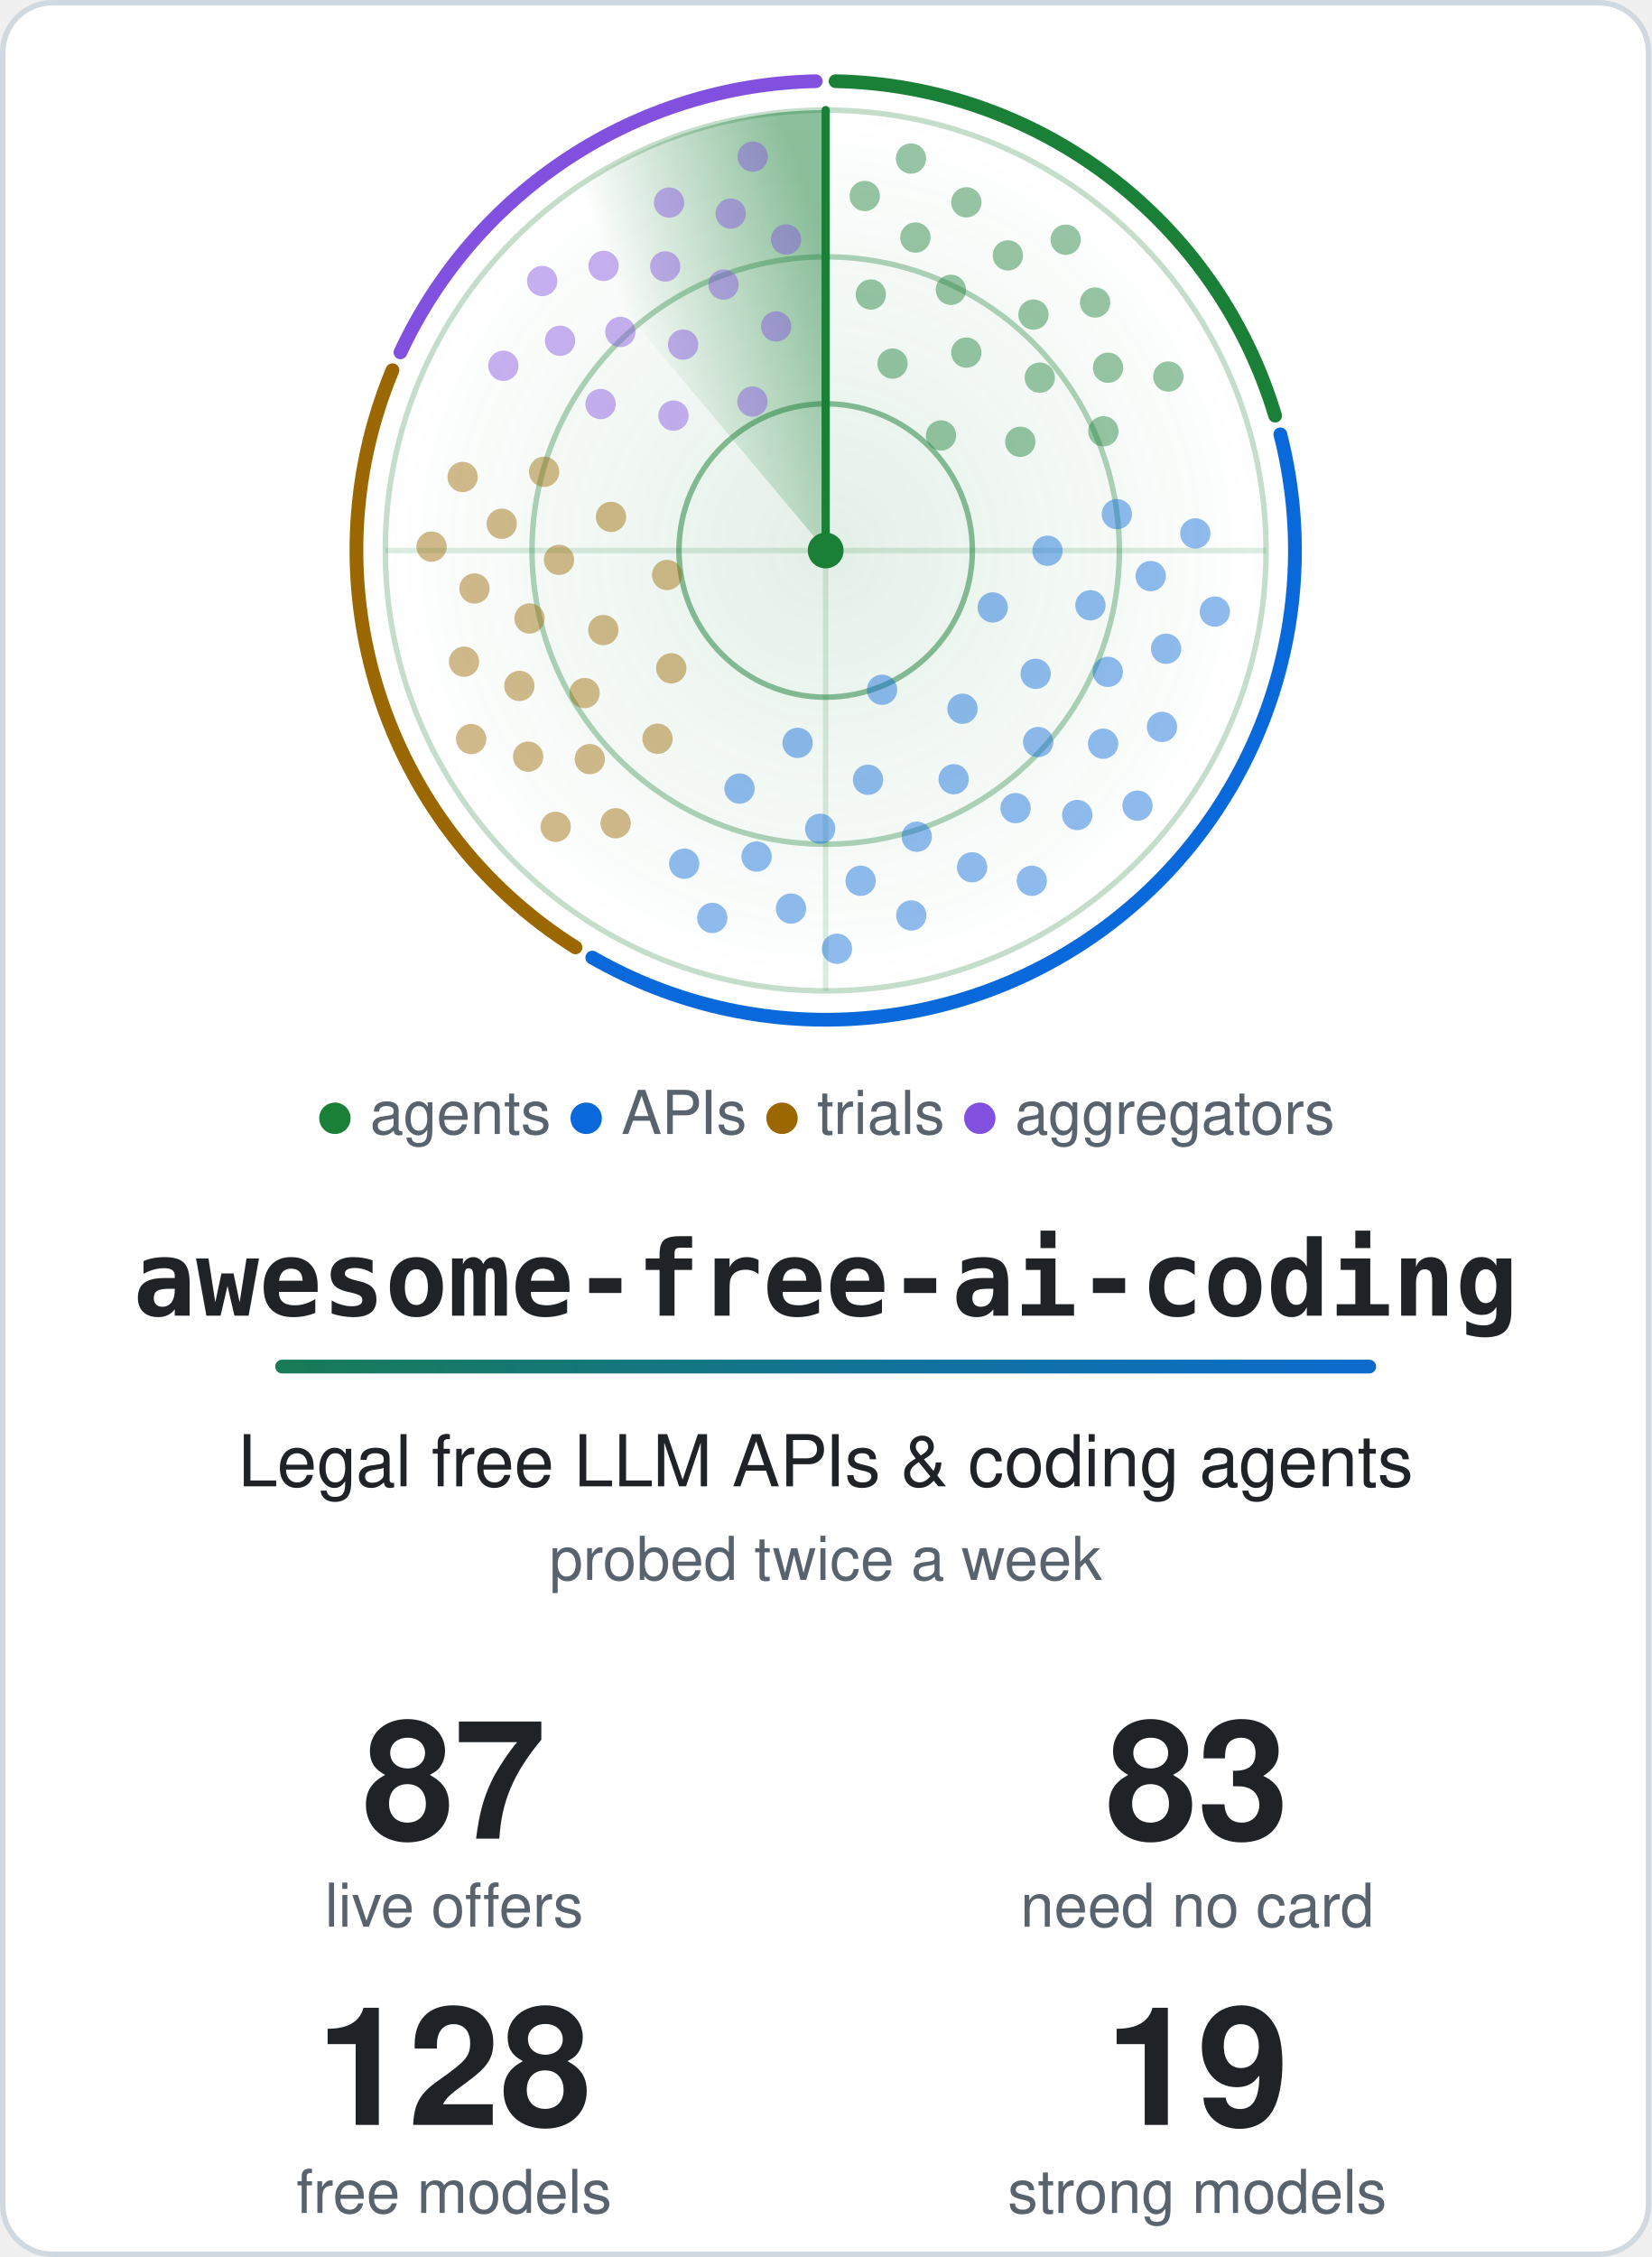
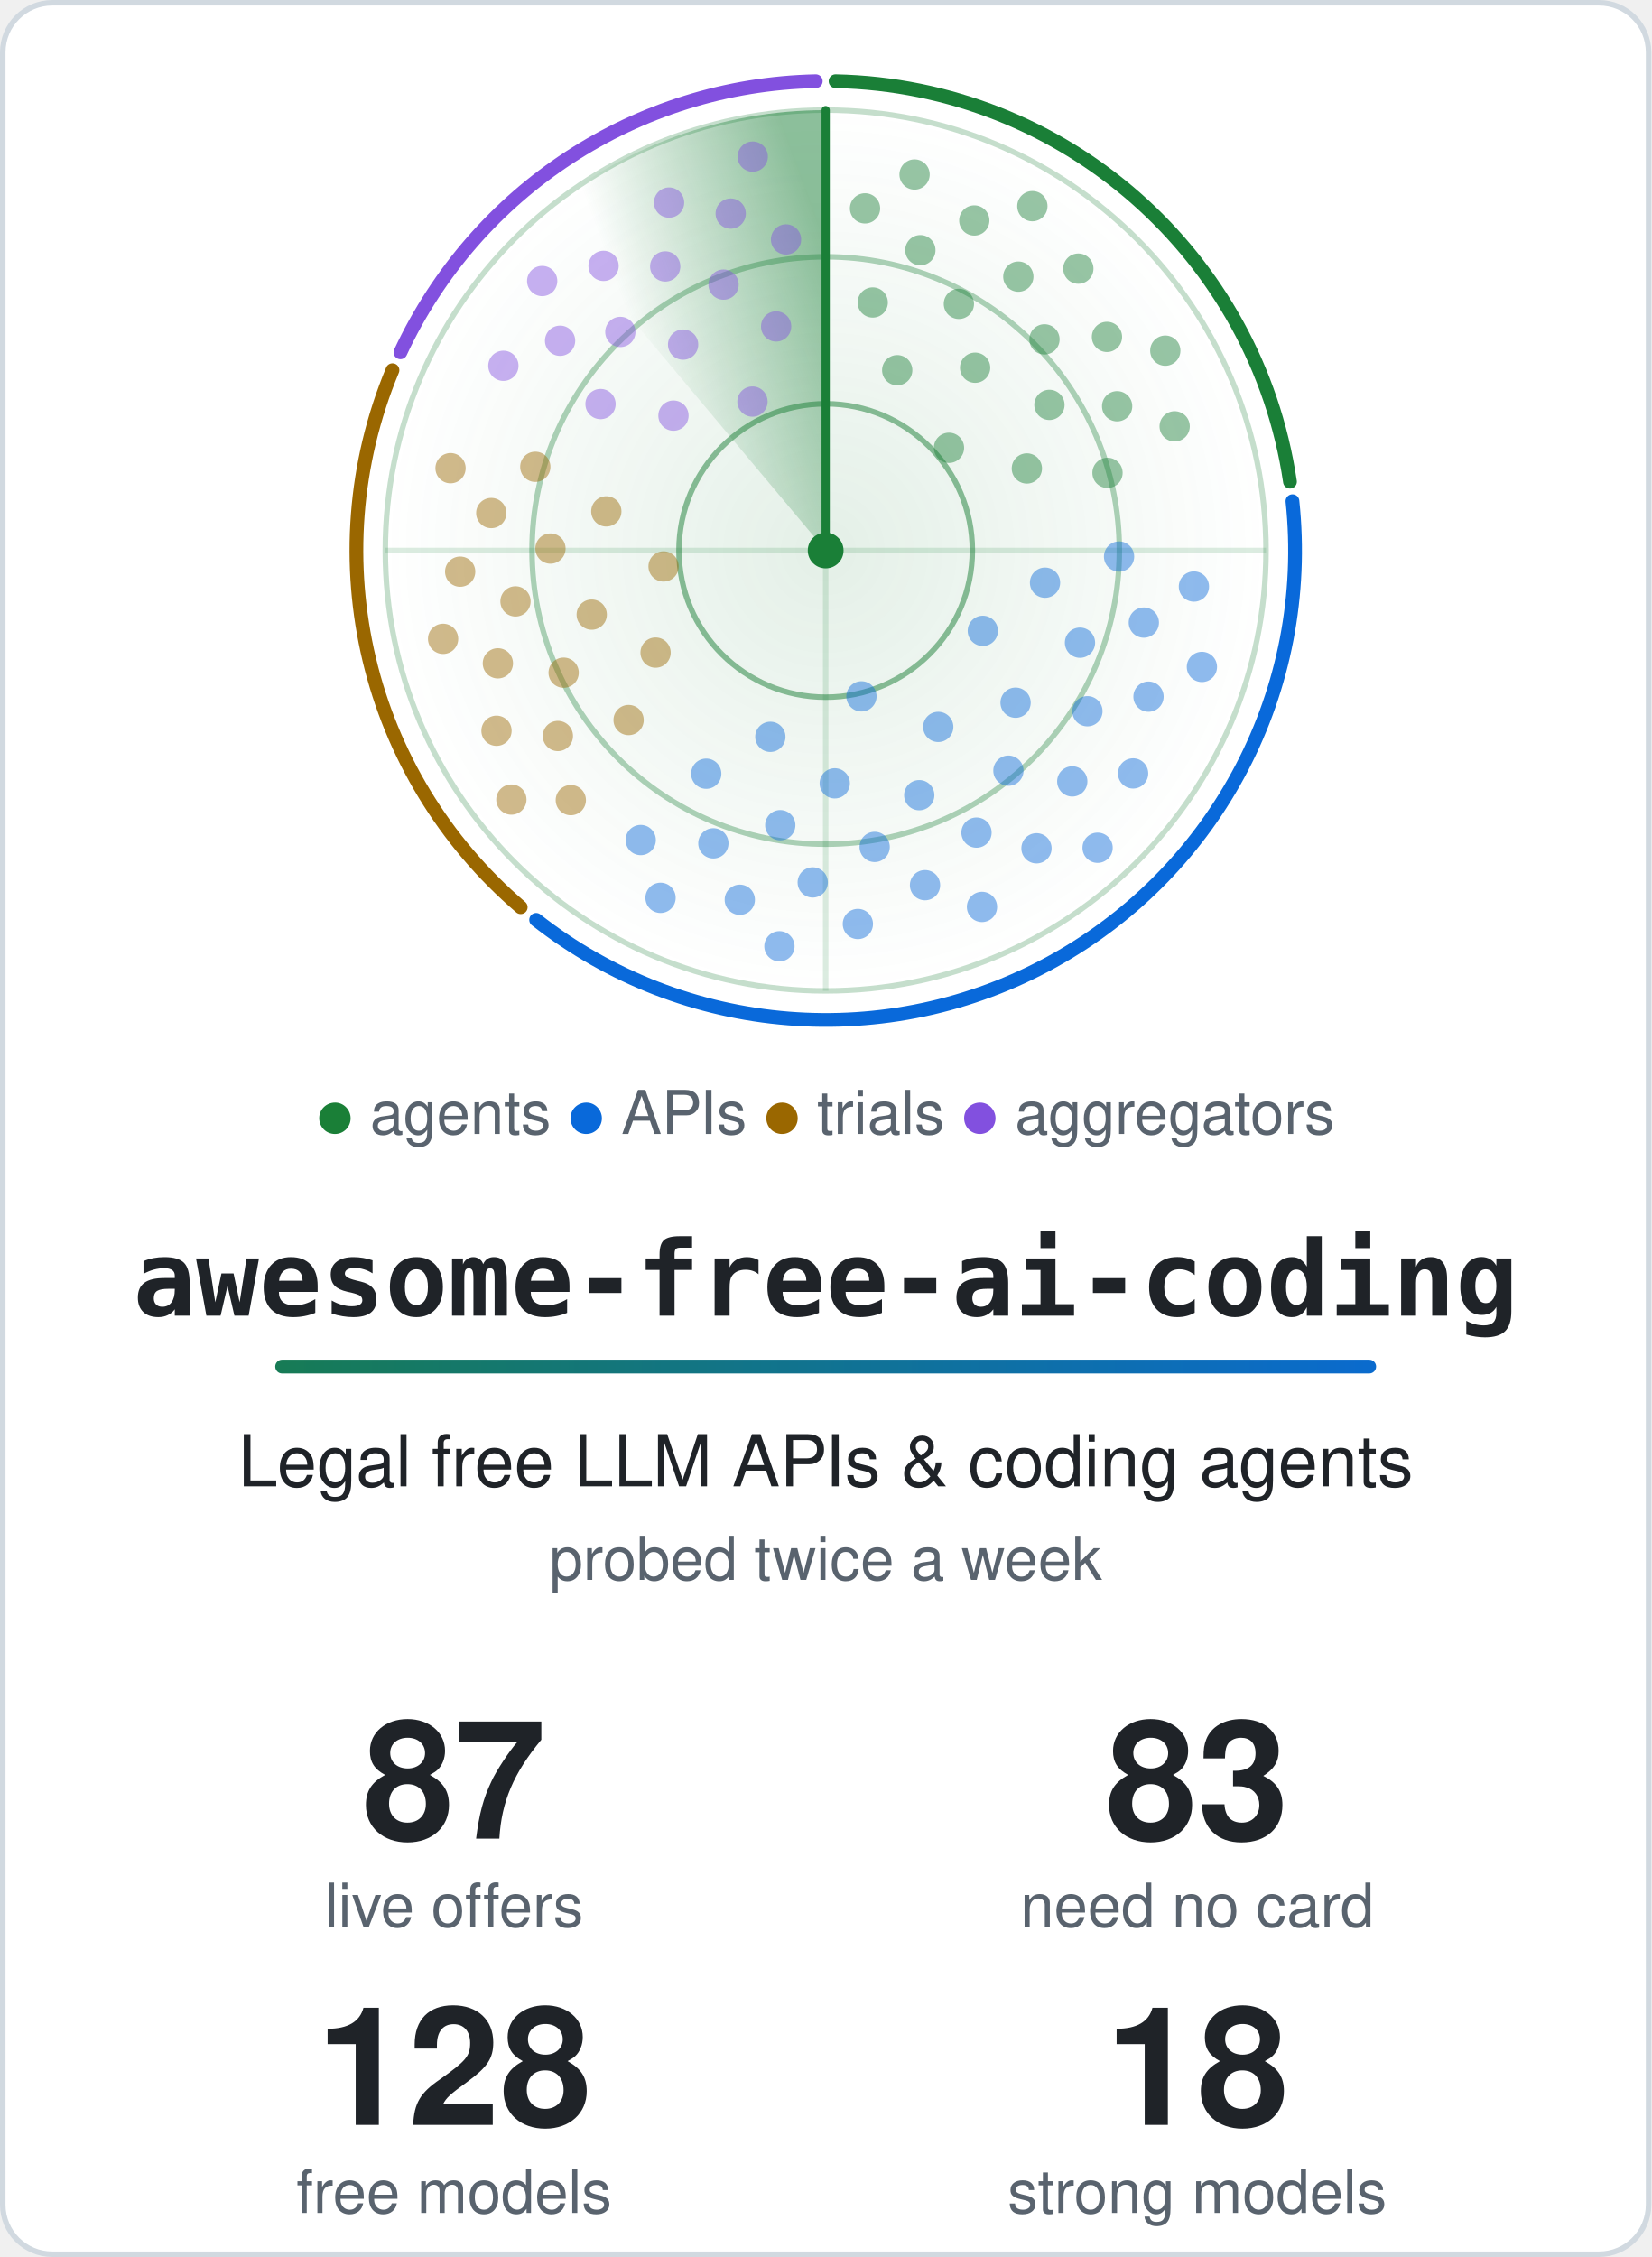
<svg xmlns="http://www.w3.org/2000/svg" width="600" height="820" viewBox="0 0 600 820" role="img" aria-labelledby="title">
  <style>.card{fill:#ffffff;stroke:#d1d9e0}.t{fill:#1f2328}.m{fill:#59636e}.ring{stroke:#1a7f37}.hub{fill:#1a7f37}.beam{stroke:#1a7f37}.s0,.s1,.g0,.g1{stop-color:#1a7f37}.a0{stop-color:#1a7f37}.a1{stop-color:#0969da}.dot.agents,.key.agents{fill:#1a7f37}.rim.agents{stroke:#1a7f37}.dot.apis,.key.apis{fill:#0969da}.rim.apis{stroke:#0969da}.dot.trials,.key.trials{fill:#9a6700}.rim.trials{stroke:#9a6700}.dot.aggregators,.key.aggregators{fill:#8250df}.rim.aggregators{stroke:#8250df}@media (prefers-color-scheme: dark) {.card{fill:#0d1117;stroke:#3d444d}.t{fill:#f0f6fc}.m{fill:#9198a1}.ring{stroke:#3fb950}.hub{fill:#3fb950}.beam{stroke:#3fb950}.s0,.s1,.g0,.g1{stop-color:#3fb950}.a0{stop-color:#3fb950}.a1{stop-color:#4493f8}.dot.agents,.key.agents{fill:#3fb950}.rim.agents{stroke:#3fb950}.dot.apis,.key.apis{fill:#4493f8}.rim.apis{stroke:#4493f8}.dot.trials,.key.trials{fill:#d29922}.rim.trials{stroke:#d29922}.dot.aggregators,.key.aggregators{fill:#ab7df8}.rim.aggregators{stroke:#ab7df8}}.rim{fill:none}.s0{stop-opacity:.5}.s1,.g1{stop-opacity:0}.g0{stop-opacity:.12}.dot{opacity:.45;animation:ping 6s linear infinite}@keyframes ping{0%,4%{opacity:1}55%,100%{opacity:.45}}.turning{animation:turn 6s linear infinite}@keyframes turn{to{transform:rotate(360deg)}}@media (prefers-reduced-motion: reduce) {.dot { animation: none; opacity: 1 } .turning { animation: none }}</style>
  <defs>
    <linearGradient id="accent" gradientUnits="userSpaceOnUse" x1="0" y1="0" x2="540" y2="0">
      <stop class="a0" offset="0" />
      <stop class="a1" offset="1" />
    </linearGradient>
  </defs>
  <rect class="card" x="1" y="1" width="598" height="818" rx="18" stroke-width="2" />
  <defs>
    <radialGradient id="glow">
      <stop class="g0" offset="0" />
      <stop class="g1" offset="1" />
    </radialGradient>
  </defs>
  <circle cx="300.0" cy="200.0" r="160.0" fill="url(#glow)" />
  <circle class="ring" cx="300.0" cy="200.0" r="53.3" fill="none" stroke-width="2" stroke-opacity=".5" />
  <circle class="ring" cx="300.0" cy="200.0" r="106.7" fill="none" stroke-width="2" stroke-opacity=".35" />
  <circle class="ring" cx="300.0" cy="200.0" r="160.0" fill="none" stroke-width="2" stroke-opacity=".25" />
  <path class="ring" d="M140.0 200.0H460.0M300.0 40.0V360.0" stroke-width="2" stroke-opacity=".15" />
-   <path class="rim agents" d="M303.6 29.5A170.5 170.5 0 0 1 463.3 151.0" stroke-width="5" stroke-linecap="round" />
-   <path class="rim apis" d="M465.2 157.8A170.5 170.5 0 0 1 215.2 347.9" stroke-width="5" stroke-linecap="round" />
-   <path class="rim trials" d="M209.1 344.2A170.5 170.5 0 0 1 142.6 134.5" stroke-width="5" stroke-linecap="round" />
+   <path class="rim agents" d="M303.6 29.5A170.5 170.5 0 0 1 468.7 175.0" stroke-width="5" stroke-linecap="round" />
+   <path class="rim apis" d="M469.6 182.1A170.5 170.5 0 0 1 194.8 334.2" stroke-width="5" stroke-linecap="round" />
+   <path class="rim trials" d="M189.2 329.6A170.5 170.5 0 0 1 142.6 134.5" stroke-width="5" stroke-linecap="round" />
  <path class="rim aggregators" d="M145.5 128.0A170.5 170.5 0 0 1 296.4 29.5" stroke-width="5" stroke-linecap="round" />
  <defs>
    <linearGradient id="sweep" gradientUnits="userSpaceOnUse" x1="300.0" y1="88.0" x2="228.0" y2="114.2">
      <stop class="s0" offset="0" />
      <stop class="s1" offset="1" />
    </linearGradient>
  </defs>
  <g class="turning" style="transform-origin:300.0px 200.0px">
    <path fill="url(#sweep)" d="M300.0 200.0L197.2 77.4A160.0 160.0 0 0 1 300.0 40.0Z" />
    <line class="beam" x1="300.0" y1="200.0" x2="300.0" y2="40.0" stroke-width="3" stroke-linecap="round" />
  </g>
-   <circle class="dot agents" cx="341.9" cy="158.2" r="5.5" style="animation-delay:0.75s" />
-   <circle class="dot agents" cx="324.3" cy="132.1" r="5.5" style="animation-delay:0.33s" />
-   <circle class="dot agents" cx="370.7" cy="160.5" r="5.5" style="animation-delay:1.01s" />
-   <circle class="dot agents" cx="351.1" cy="128.1" r="5.5" style="animation-delay:0.59s" />
-   <circle class="dot agents" cx="316.4" cy="107.0" r="5.5" style="animation-delay:0.17s" />
-   <circle class="dot agents" cx="377.8" cy="137.2" r="5.5" style="animation-delay:0.85s" />
-   <circle class="dot agents" cx="345.5" cy="105.3" r="5.5" style="animation-delay:0.43s" />
-   <circle class="dot agents" cx="400.9" cy="156.7" r="5.5" style="animation-delay:1.11s" />
-   <circle class="dot agents" cx="375.5" cy="114.3" r="5.5" style="animation-delay:0.69s" />
-   <circle class="dot agents" cx="332.6" cy="86.3" r="5.5" style="animation-delay:0.27s" />
-   <circle class="dot agents" cx="402.6" cy="133.6" r="5.5" style="animation-delay:0.95s" />
-   <circle class="dot agents" cx="366.2" cy="92.8" r="5.5" style="animation-delay:0.53s" />
-   <circle class="dot agents" cx="314.2" cy="71.2" r="5.5" style="animation-delay:0.10s" />
-   <circle class="dot agents" cx="397.9" cy="109.9" r="5.5" style="animation-delay:0.79s" />
-   <circle class="dot agents" cx="351.1" cy="73.5" r="5.5" style="animation-delay:0.37s" />
-   <circle class="dot agents" cx="424.5" cy="136.8" r="5.5" style="animation-delay:1.05s" />
-   <circle class="dot agents" cx="387.2" cy="87.1" r="5.5" style="animation-delay:0.63s" />
-   <circle class="dot agents" cx="331.0" cy="57.6" r="5.5" style="animation-delay:0.20s" />
-   <circle class="dot apis" cx="320.5" cy="250.6" r="5.5" style="animation-delay:2.63s" />
-   <circle class="dot apis" cx="360.7" cy="220.7" r="5.5" style="animation-delay:1.81s" />
-   <circle class="dot apis" cx="289.8" cy="269.9" r="5.5" style="animation-delay:3.14s" />
-   <circle class="dot apis" cx="349.7" cy="257.5" r="5.5" style="animation-delay:2.32s" />
-   <circle class="dot apis" cx="380.6" cy="200.1" r="5.5" style="animation-delay:1.50s" />
-   <circle class="dot apis" cx="315.4" cy="283.3" r="5.5" style="animation-delay:2.83s" />
-   <circle class="dot apis" cx="376.3" cy="244.8" r="5.5" style="animation-delay:2.01s" />
-   <circle class="dot apis" cx="268.7" cy="286.5" r="5.5" style="animation-delay:3.33s" />
-   <circle class="dot apis" cx="346.5" cy="283.1" r="5.5" style="animation-delay:2.51s" />
-   <circle class="dot apis" cx="396.2" cy="219.9" r="5.5" style="animation-delay:1.69s" />
-   <circle class="dot apis" cx="298.0" cy="301.1" r="5.5" style="animation-delay:3.02s" />
-   <circle class="dot apis" cx="377.2" cy="269.6" r="5.5" style="animation-delay:2.20s" />
-   <circle class="dot apis" cx="405.8" cy="186.8" r="5.5" style="animation-delay:1.38s" />
-   <circle class="dot apis" cx="333.1" cy="304.0" r="5.5" style="animation-delay:2.71s" />
-   <circle class="dot apis" cx="402.5" cy="244.1" r="5.5" style="animation-delay:1.89s" />
-   <circle class="dot apis" cx="274.9" cy="311.2" r="5.5" style="animation-delay:3.21s" />
-   <circle class="dot apis" cx="369.0" cy="293.6" r="5.5" style="animation-delay:2.39s" />
-   <circle class="dot apis" cx="418.1" cy="209.3" r="5.5" style="animation-delay:1.58s" />
-   <circle class="dot apis" cx="312.7" cy="320.0" r="5.5" style="animation-delay:2.90s" />
-   <circle class="dot apis" cx="400.8" cy="270.2" r="5.5" style="animation-delay:2.08s" />
-   <circle class="dot apis" cx="248.6" cy="313.8" r="5.5" style="animation-delay:3.40s" />
-   <circle class="dot apis" cx="353.2" cy="315.1" r="5.5" style="animation-delay:2.59s" />
-   <circle class="dot apis" cx="423.7" cy="235.7" r="5.5" style="animation-delay:1.77s" />
-   <circle class="dot apis" cx="287.4" cy="330.1" r="5.5" style="animation-delay:3.09s" />
-   <circle class="dot apis" cx="391.4" cy="296.1" r="5.5" style="animation-delay:2.27s" />
-   <circle class="dot apis" cx="434.3" cy="193.8" r="5.5" style="animation-delay:1.46s" />
-   <circle class="dot apis" cx="331.1" cy="332.6" r="5.5" style="animation-delay:2.78s" />
-   <circle class="dot apis" cx="422.2" cy="264.1" r="5.5" style="animation-delay:1.96s" />
-   <circle class="dot apis" cx="258.8" cy="333.5" r="5.5" style="animation-delay:3.29s" />
-   <circle class="dot apis" cx="374.9" cy="320.0" r="5.5" style="animation-delay:2.47s" />
-   <circle class="dot apis" cx="441.4" cy="222.2" r="5.5" style="animation-delay:1.65s" />
-   <circle class="dot apis" cx="304.1" cy="344.7" r="5.5" style="animation-delay:2.97s" />
-   <circle class="dot apis" cx="413.3" cy="292.7" r="5.5" style="animation-delay:2.15s" />
-   <circle class="dot trials" cx="242.4" cy="208.9" r="5.5" style="animation-delay:4.35s" />
-   <circle class="dot trials" cx="243.9" cy="242.8" r="5.5" style="animation-delay:3.88s" />
-   <circle class="dot trials" cx="222.0" cy="187.8" r="5.5" style="animation-delay:4.65s" />
-   <circle class="dot trials" cx="219.2" cy="228.9" r="5.5" style="animation-delay:4.17s" />
-   <circle class="dot trials" cx="238.9" cy="268.4" r="5.5" style="animation-delay:3.70s" />
-   <circle class="dot trials" cx="203.1" cy="203.4" r="5.5" style="animation-delay:4.47s" />
-   <circle class="dot trials" cx="212.4" cy="251.8" r="5.5" style="animation-delay:3.99s" />
-   <circle class="dot trials" cx="197.7" cy="171.4" r="5.5" style="animation-delay:4.76s" />
-   <circle class="dot trials" cx="192.4" cy="224.7" r="5.5" style="animation-delay:4.28s" />
-   <circle class="dot trials" cx="214.3" cy="275.8" r="5.5" style="animation-delay:3.81s" />
-   <circle class="dot trials" cx="182.3" cy="190.3" r="5.5" style="animation-delay:4.58s" />
-   <circle class="dot trials" cx="188.7" cy="249.2" r="5.5" style="animation-delay:4.10s" />
-   <circle class="dot trials" cx="223.7" cy="299.1" r="5.5" style="animation-delay:3.63s" />
-   <circle class="dot trials" cx="172.4" cy="213.8" r="5.5" style="animation-delay:4.40s" />
-   <circle class="dot trials" cx="191.9" cy="274.9" r="5.5" style="animation-delay:3.92s" />
-   <circle class="dot trials" cx="168.1" cy="173.3" r="5.5" style="animation-delay:4.69s" />
-   <circle class="dot trials" cx="168.6" cy="240.4" r="5.5" style="animation-delay:4.22s" />
-   <circle class="dot trials" cx="201.9" cy="300.4" r="5.5" style="animation-delay:3.74s" />
-   <circle class="dot trials" cx="156.8" cy="198.6" r="5.5" style="animation-delay:4.51s" />
-   <circle class="dot trials" cx="171.2" cy="268.5" r="5.5" style="animation-delay:4.03s" />
+   <circle class="dot agents" cx="344.8" cy="162.7" r="5.5" style="animation-delay:0.84s" />
+   <circle class="dot agents" cx="326.0" cy="134.5" r="5.5" style="animation-delay:0.36s" />
+   <circle class="dot agents" cx="373.1" cy="170.2" r="5.5" style="animation-delay:1.13s" />
+   <circle class="dot agents" cx="354.3" cy="133.6" r="5.5" style="animation-delay:0.65s" />
+   <circle class="dot agents" cx="317.1" cy="109.9" r="5.5" style="animation-delay:0.18s" />
+   <circle class="dot agents" cx="381.3" cy="147.1" r="5.5" style="animation-delay:0.95s" />
+   <circle class="dot agents" cx="348.4" cy="110.4" r="5.5" style="animation-delay:0.47s" />
+   <circle class="dot agents" cx="402.4" cy="171.8" r="5.5" style="animation-delay:1.24s" />
+   <circle class="dot agents" cx="379.5" cy="123.3" r="5.5" style="animation-delay:0.77s" />
+   <circle class="dot agents" cx="334.4" cy="90.9" r="5.5" style="animation-delay:0.29s" />
+   <circle class="dot agents" cx="405.9" cy="147.6" r="5.5" style="animation-delay:1.06s" />
+   <circle class="dot agents" cx="370.0" cy="100.5" r="5.5" style="animation-delay:0.59s" />
+   <circle class="dot agents" cx="314.3" cy="75.7" r="5.5" style="animation-delay:0.11s" />
+   <circle class="dot agents" cx="402.2" cy="122.4" r="5.5" style="animation-delay:0.88s" />
+   <circle class="dot agents" cx="354.0" cy="80.1" r="5.5" style="animation-delay:0.40s" />
+   <circle class="dot agents" cx="426.8" cy="154.9" r="5.5" style="animation-delay:1.17s" />
+   <circle class="dot agents" cx="391.8" cy="97.6" r="5.5" style="animation-delay:0.70s" />
+   <circle class="dot agents" cx="332.3" cy="63.4" r="5.5" style="animation-delay:0.22s" />
+   <circle class="dot agents" cx="423.4" cy="127.4" r="5.5" style="animation-delay:0.99s" />
+   <circle class="dot agents" cx="375.1" cy="74.9" r="5.5" style="animation-delay:0.52s" />
+   <circle class="dot apis" cx="313.0" cy="253.0" r="5.5" style="animation-delay:2.77s" />
+   <circle class="dot apis" cx="357.1" cy="229.2" r="5.5" style="animation-delay:1.95s" />
+   <circle class="dot apis" cx="279.9" cy="267.7" r="5.5" style="animation-delay:3.28s" />
+   <circle class="dot apis" cx="340.9" cy="264.1" r="5.5" style="animation-delay:2.46s" />
+   <circle class="dot apis" cx="379.7" cy="211.7" r="5.5" style="animation-delay:1.64s" />
+   <circle class="dot apis" cx="303.3" cy="284.6" r="5.5" style="animation-delay:2.96s" />
+   <circle class="dot apis" cx="369.0" cy="255.3" r="5.5" style="animation-delay:2.14s" />
+   <circle class="dot apis" cx="256.6" cy="281.1" r="5.5" style="animation-delay:3.47s" />
+   <circle class="dot apis" cx="334.0" cy="288.9" r="5.5" style="animation-delay:2.65s" />
+   <circle class="dot apis" cx="392.4" cy="233.5" r="5.5" style="animation-delay:1.83s" />
+   <circle class="dot apis" cx="283.5" cy="299.8" r="5.5" style="animation-delay:3.16s" />
+   <circle class="dot apis" cx="366.4" cy="280.0" r="5.5" style="animation-delay:2.34s" />
+   <circle class="dot apis" cx="406.6" cy="202.2" r="5.5" style="animation-delay:1.52s" />
+   <circle class="dot apis" cx="317.8" cy="307.7" r="5.5" style="animation-delay:2.84s" />
+   <circle class="dot apis" cx="395.1" cy="258.4" r="5.5" style="animation-delay:2.03s" />
+   <circle class="dot apis" cx="259.2" cy="306.4" r="5.5" style="animation-delay:3.35s" />
+   <circle class="dot apis" cx="354.8" cy="302.5" r="5.5" style="animation-delay:2.53s" />
+   <circle class="dot apis" cx="415.6" cy="226.2" r="5.5" style="animation-delay:1.71s" />
+   <circle class="dot apis" cx="295.3" cy="320.6" r="5.5" style="animation-delay:3.04s" />
+   <circle class="dot apis" cx="389.6" cy="283.9" r="5.5" style="animation-delay:2.22s" />
+   <circle class="dot apis" cx="232.8" cy="305.2" r="5.5" style="animation-delay:3.54s" />
+   <circle class="dot apis" cx="336.1" cy="321.6" r="5.5" style="animation-delay:2.72s" />
+   <circle class="dot apis" cx="417.3" cy="253.1" r="5.5" style="animation-delay:1.91s" />
+   <circle class="dot apis" cx="268.8" cy="326.9" r="5.5" style="animation-delay:3.23s" />
+   <circle class="dot apis" cx="376.6" cy="308.2" r="5.5" style="animation-delay:2.41s" />
+   <circle class="dot apis" cx="433.8" cy="213.1" r="5.5" style="animation-delay:1.59s" />
+   <circle class="dot apis" cx="311.7" cy="335.7" r="5.5" style="animation-delay:2.92s" />
+   <circle class="dot apis" cx="411.7" cy="281.0" r="5.5" style="animation-delay:2.10s" />
+   <circle class="dot apis" cx="240.0" cy="326.2" r="5.5" style="animation-delay:3.42s" />
+   <circle class="dot apis" cx="356.8" cy="329.5" r="5.5" style="animation-delay:2.61s" />
+   <circle class="dot apis" cx="436.7" cy="242.3" r="5.5" style="animation-delay:1.79s" />
+   <circle class="dot apis" cx="283.2" cy="343.8" r="5.5" style="animation-delay:3.11s" />
+   <circle class="dot apis" cx="398.8" cy="308.0" r="5.5" style="animation-delay:2.29s" />
+   <circle class="dot trials" cx="241.1" cy="205.8" r="5.5" style="animation-delay:4.41s" />
+   <circle class="dot trials" cx="238.2" cy="237.1" r="5.5" style="animation-delay:3.98s" />
+   <circle class="dot trials" cx="220.3" cy="185.8" r="5.5" style="animation-delay:4.67s" />
+   <circle class="dot trials" cx="215.0" cy="223.3" r="5.5" style="animation-delay:4.24s" />
+   <circle class="dot trials" cx="228.4" cy="261.6" r="5.5" style="animation-delay:3.82s" />
+   <circle class="dot trials" cx="200.0" cy="199.3" r="5.5" style="animation-delay:4.51s" />
+   <circle class="dot trials" cx="204.8" cy="244.4" r="5.5" style="animation-delay:4.08s" />
+   <circle class="dot trials" cx="194.5" cy="169.6" r="5.5" style="animation-delay:4.77s" />
+   <circle class="dot trials" cx="187.3" cy="218.5" r="5.5" style="animation-delay:4.34s" />
+   <circle class="dot trials" cx="202.7" cy="267.4" r="5.5" style="animation-delay:3.92s" />
+   <circle class="dot trials" cx="178.5" cy="186.4" r="5.5" style="animation-delay:4.61s" />
+   <circle class="dot trials" cx="180.9" cy="241.0" r="5.5" style="animation-delay:4.18s" />
+   <circle class="dot trials" cx="207.4" cy="290.7" r="5.5" style="animation-delay:3.76s" />
+   <circle class="dot trials" cx="167.2" cy="207.7" r="5.5" style="animation-delay:4.44s" />
+   <circle class="dot trials" cx="180.4" cy="265.5" r="5.5" style="animation-delay:4.02s" />
+   <circle class="dot trials" cx="163.7" cy="170.1" r="5.5" style="animation-delay:4.71s" />
+   <circle class="dot trials" cx="161.0" cy="232.1" r="5.5" style="animation-delay:4.28s" />
+   <circle class="dot trials" cx="185.8" cy="290.5" r="5.5" style="animation-delay:3.86s" />
  <circle class="dot aggregators" cx="273.4" cy="145.9" r="5.5" style="animation-delay:5.56s" />
  <circle class="dot aggregators" cx="244.7" cy="151.0" r="5.5" style="animation-delay:5.19s" />
  <circle class="dot aggregators" cx="282.0" cy="118.6" r="5.5" style="animation-delay:5.79s" />
  <circle class="dot aggregators" cx="248.2" cy="125.2" r="5.5" style="animation-delay:5.42s" />
  <circle class="dot aggregators" cx="218.2" cy="146.8" r="5.5" style="animation-delay:5.05s" />
  <circle class="dot aggregators" cx="262.9" cy="103.4" r="5.5" style="animation-delay:5.65s" />
  <circle class="dot aggregators" cx="225.4" cy="120.6" r="5.5" style="animation-delay:5.28s" />
  <circle class="dot aggregators" cx="285.6" cy="87.0" r="5.5" style="animation-delay:5.88s" />
  <circle class="dot aggregators" cx="241.7" cy="96.8" r="5.5" style="animation-delay:5.51s" />
  <circle class="dot aggregators" cx="203.5" cy="123.8" r="5.5" style="animation-delay:5.14s" />
  <circle class="dot aggregators" cx="265.5" cy="77.6" r="5.5" style="animation-delay:5.74s" />
  <circle class="dot aggregators" cx="219.3" cy="96.6" r="5.5" style="animation-delay:5.37s" />
  <circle class="dot aggregators" cx="182.9" cy="132.9" r="5.5" style="animation-delay:5.00s" />
  <circle class="dot aggregators" cx="243.1" cy="73.6" r="5.5" style="animation-delay:5.60s" />
  <circle class="dot aggregators" cx="197.0" cy="102.1" r="5.5" style="animation-delay:5.23s" />
  <circle class="dot aggregators" cx="273.5" cy="56.9" r="5.5" style="animation-delay:5.83s" />
  <circle class="hub" cx="300.0" cy="200.0" r="6.5" />
  <text class="m" x="300.0" y="412" text-anchor="middle" font-family="-apple-system, BlinkMacSystemFont, 'Segoe UI', Helvetica, Arial, sans-serif" font-size="22">
    <tspan class="key agents">●</tspan> agents <tspan class="key apis">●</tspan> APIs <tspan class="key trials">●</tspan> trials <tspan class="key aggregators">●</tspan> aggregators</text>
  <text class="t" x="300.0" y="478" text-anchor="middle" font-family="ui-monospace, SFMono-Regular, Menlo, Consolas, monospace" font-size="38" font-weight="700">awesome-free-ai-coding</text>
  <rect x="100.0" y="494" width="400" height="5" rx="2.5" fill="url(#accent)" />
  <text class="t" x="300.0" y="540" text-anchor="middle" font-family="-apple-system, BlinkMacSystemFont, 'Segoe UI', Helvetica, Arial, sans-serif" font-size="26">Legal free LLM APIs &amp; coding agents</text>
  <text class="m" x="300.0" y="574" text-anchor="middle" font-family="-apple-system, BlinkMacSystemFont, 'Segoe UI', Helvetica, Arial, sans-serif" font-size="22">probed twice a week</text>
  <text class="t" x="165.0" y="668" text-anchor="middle" font-family="-apple-system, BlinkMacSystemFont, 'Segoe UI', Helvetica, Arial, sans-serif" font-size="60" font-weight="700">87</text>
  <text class="m" x="165.0" y="700" text-anchor="middle" font-family="-apple-system, BlinkMacSystemFont, 'Segoe UI', Helvetica, Arial, sans-serif" font-size="22">live offers</text>
  <text class="t" x="435.0" y="668" text-anchor="middle" font-family="-apple-system, BlinkMacSystemFont, 'Segoe UI', Helvetica, Arial, sans-serif" font-size="60" font-weight="700">83</text>
  <text class="m" x="435.0" y="700" text-anchor="middle" font-family="-apple-system, BlinkMacSystemFont, 'Segoe UI', Helvetica, Arial, sans-serif" font-size="22">need no card</text>
  <text class="t" x="165.0" y="772" text-anchor="middle" font-family="-apple-system, BlinkMacSystemFont, 'Segoe UI', Helvetica, Arial, sans-serif" font-size="60" font-weight="700">128</text>
  <text class="m" x="165.0" y="804" text-anchor="middle" font-family="-apple-system, BlinkMacSystemFont, 'Segoe UI', Helvetica, Arial, sans-serif" font-size="22">free models</text>
-   <text class="t" x="435.0" y="772" text-anchor="middle" font-family="-apple-system, BlinkMacSystemFont, 'Segoe UI', Helvetica, Arial, sans-serif" font-size="60" font-weight="700">19</text>
+   <text class="t" x="435.0" y="772" text-anchor="middle" font-family="-apple-system, BlinkMacSystemFont, 'Segoe UI', Helvetica, Arial, sans-serif" font-size="60" font-weight="700">18</text>
  <text class="m" x="435.0" y="804" text-anchor="middle" font-family="-apple-system, BlinkMacSystemFont, 'Segoe UI', Helvetica, Arial, sans-serif" font-size="22">strong models</text>
</svg>
